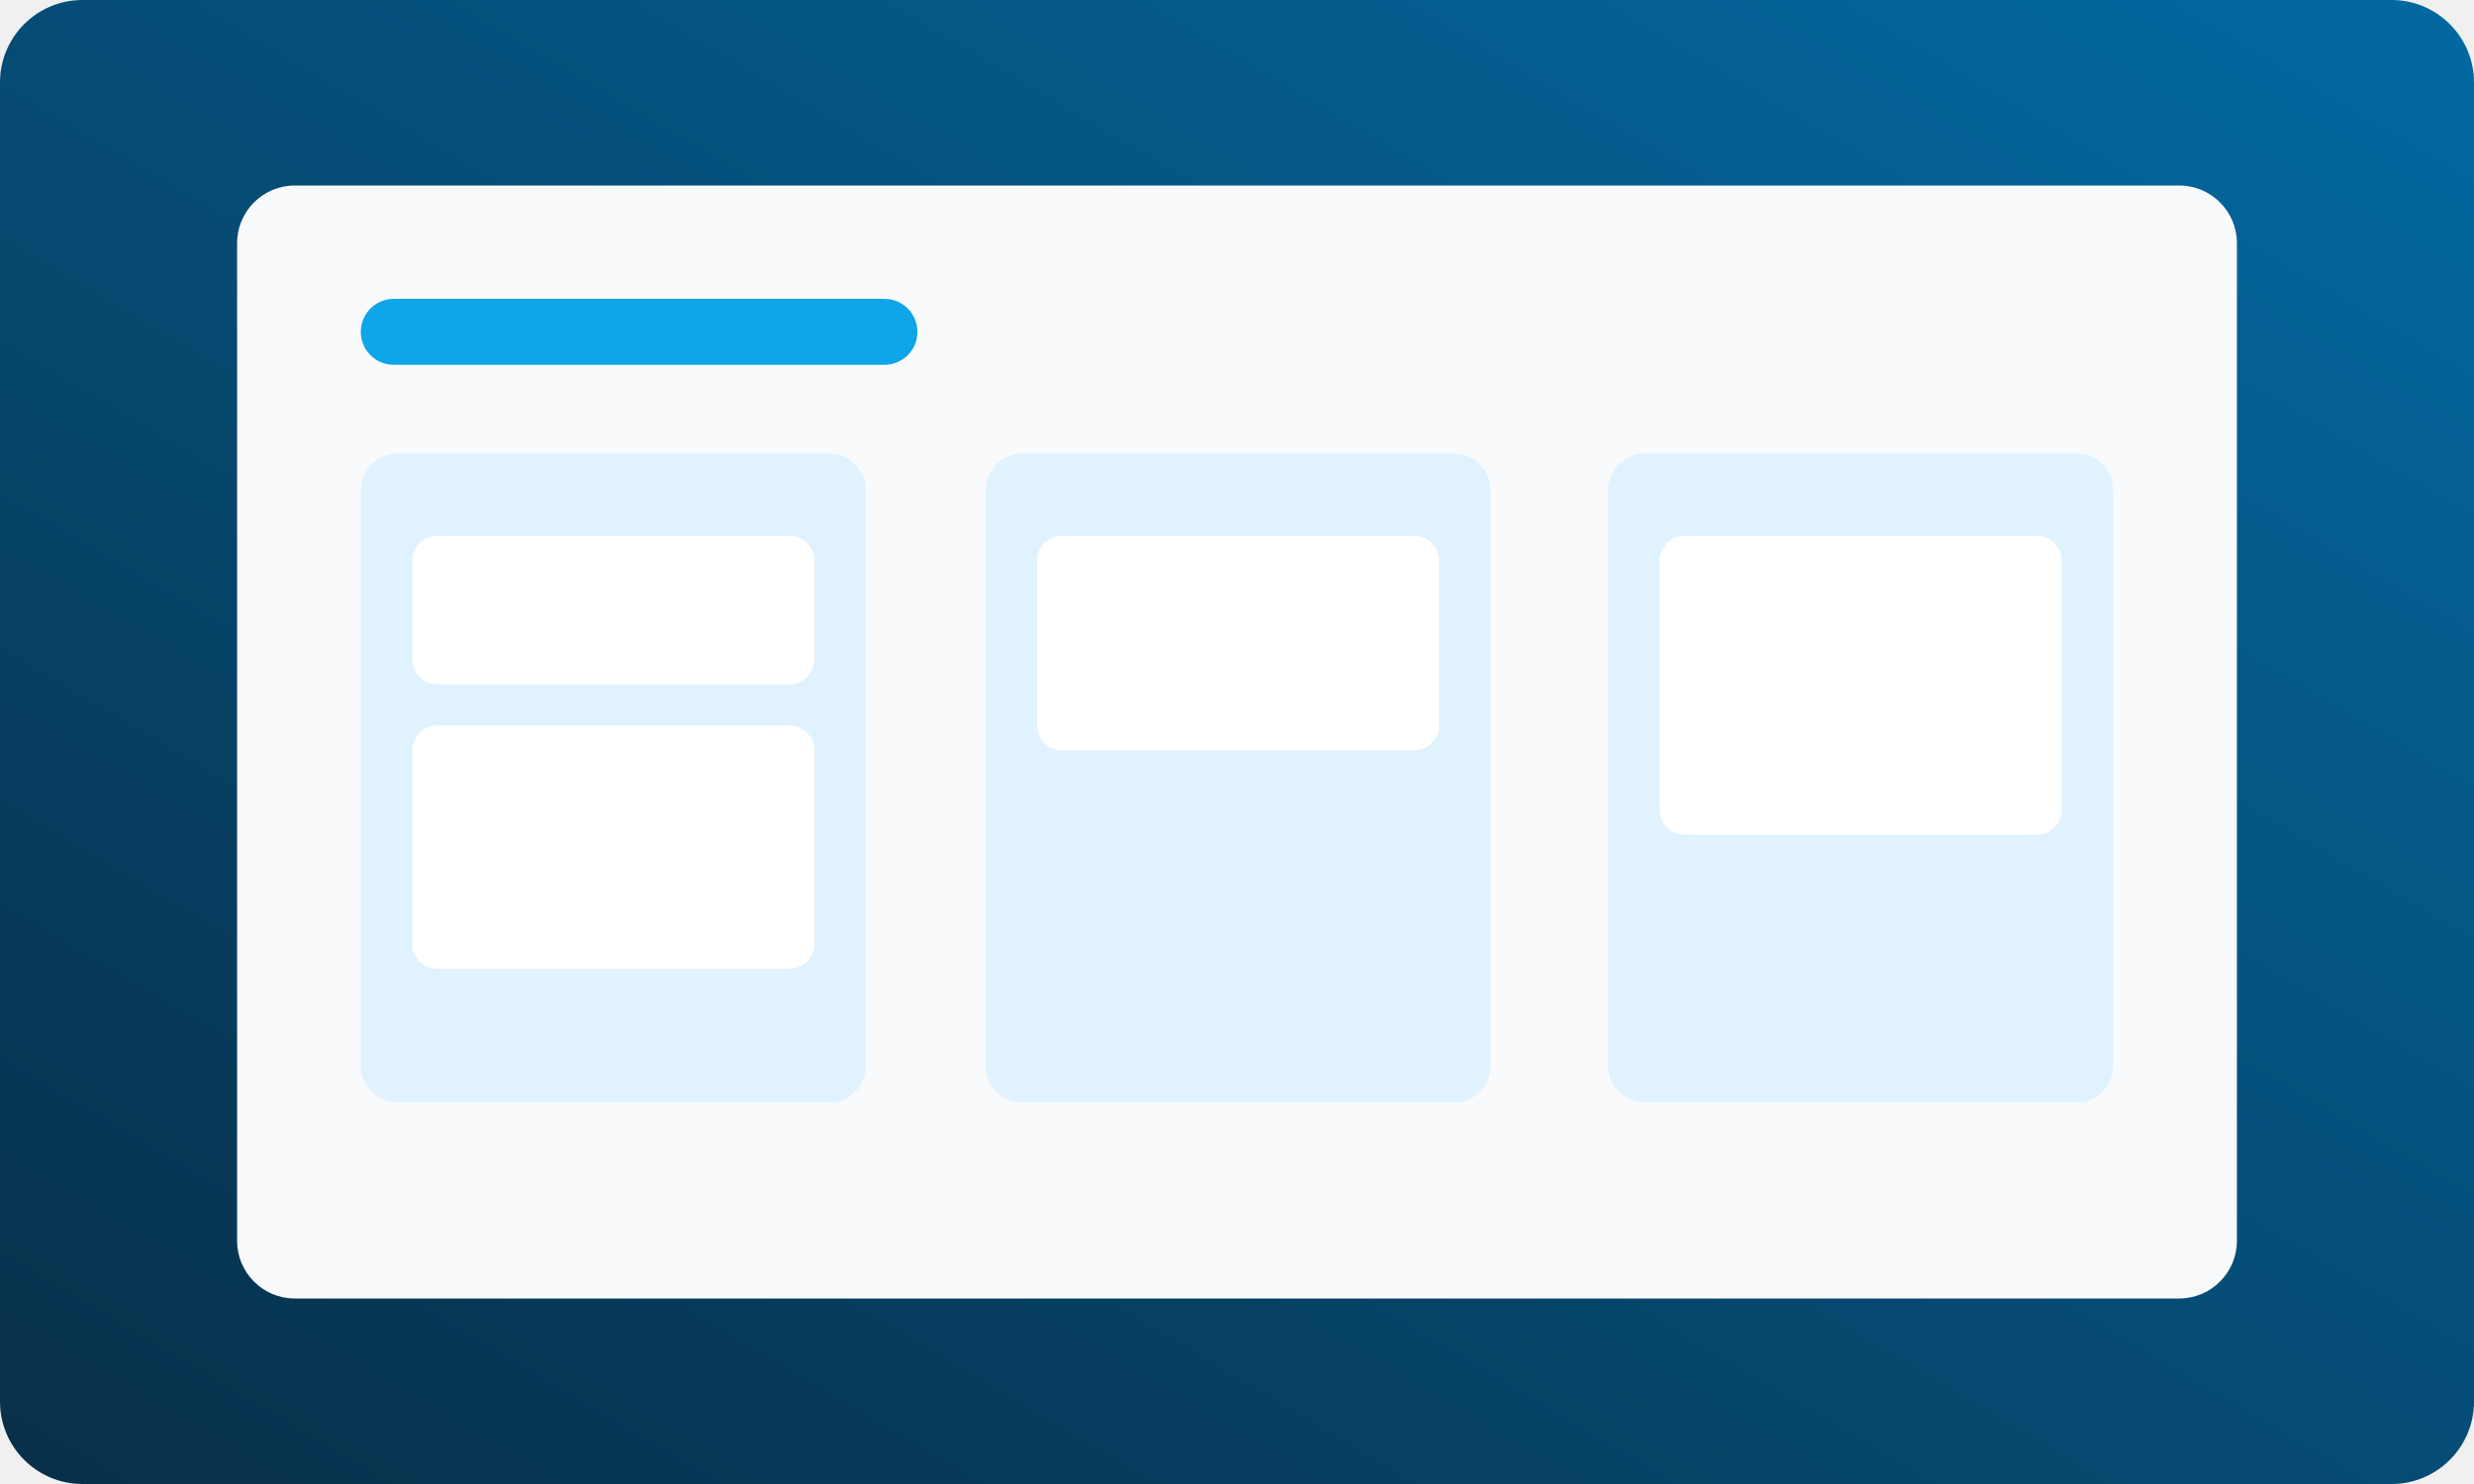
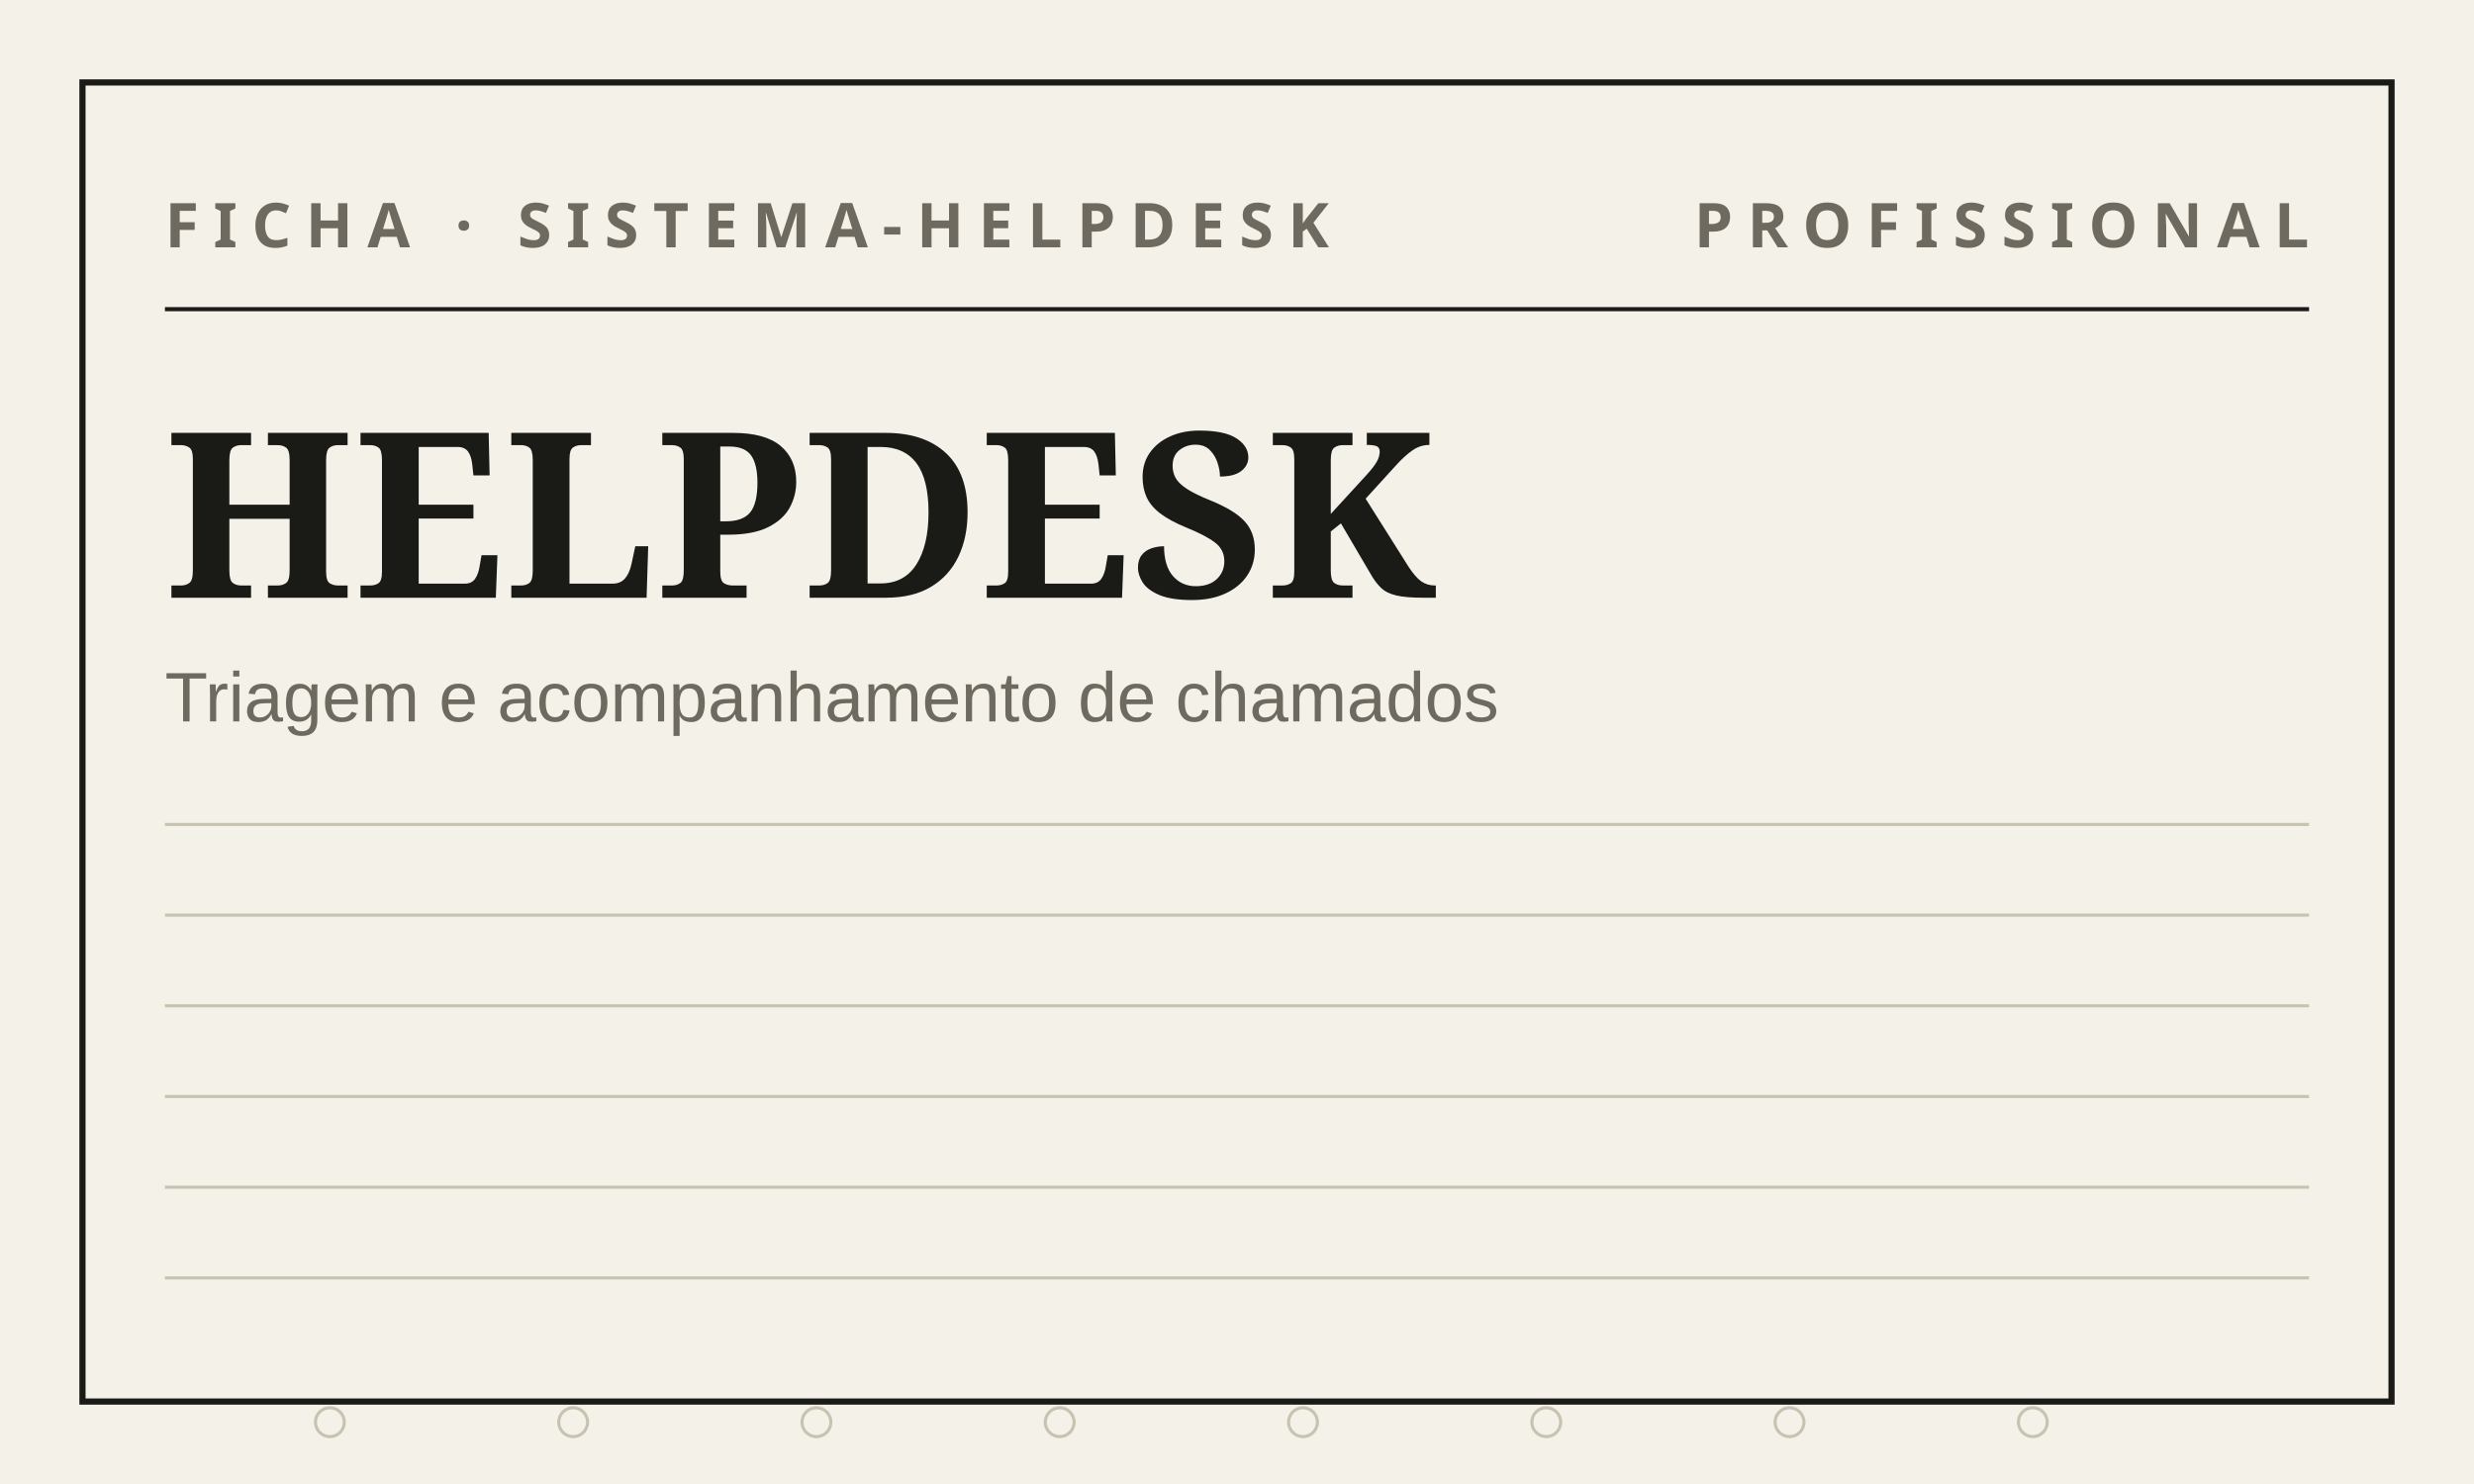
- <svg xmlns="http://www.w3.org/2000/svg" viewBox="0 0 1200 720" role="img" aria-labelledby="title desc">
-   <defs>
-     <linearGradient id="bg" x1="0" y1="1" x2="1" y2="0">
-       <stop stop-color="#082f49" />
-       <stop offset="1" stop-color="#0369a1" />
-     </linearGradient>
-   </defs>
-   <rect width="1200" height="720" rx="40" fill="url(#bg)" />
-   <rect x="115" y="90" width="970" height="540" rx="28" fill="#f8fafc" />
-   <rect x="175" y="145" width="270" height="32" rx="16" fill="#0ea5e9" />
-   <g fill="#e0f2fe">
-     <rect x="175" y="220" width="245" height="315" rx="18" />
-     <rect x="478" y="220" width="245" height="315" rx="18" />
-     <rect x="780" y="220" width="245" height="315" rx="18" />
-   </g>
-   <g fill="#fff">
-     <rect x="200" y="260" width="195" height="72" rx="12" />
-     <rect x="200" y="352" width="195" height="118" rx="12" />
-     <rect x="503" y="260" width="195" height="104" rx="12" />
-     <rect x="805" y="260" width="195" height="145" rx="12" />
-   </g>
+ <svg xmlns="http://www.w3.org/2000/svg" viewBox="0 0 1200 720" role="img" aria-labelledby="t-sistema-helpdesk d-sistema-helpdesk">
+   <rect width="1200" height="720" fill="#f4f1e8" />
+   <rect x="40" y="40" width="1120" height="640" fill="none" stroke="#1a1a17" stroke-width="3" />
+   <line x1="80" y1="150" x2="1120" y2="150" stroke="#1a1a17" stroke-width="2" />
+   <text x="80" y="120" font-family="Archivo Narrow, Arial Narrow, sans-serif" font-size="30" font-weight="700" letter-spacing="7" fill="#6f6a5f">FICHA · SISTEMA-HELPDESK</text>
+   <text x="1120" y="120" text-anchor="end" font-family="Archivo Narrow, Arial Narrow, sans-serif" font-size="30" font-weight="700" letter-spacing="7" fill="#6f6a5f">PROFISSIONAL</text>
+   <text x="80" y="290" font-family="Zilla Slab, Georgia, serif" font-size="112" font-weight="700" fill="#1a1a17">HELPDESK</text>
+   <text x="80" y="350" font-family="Archivo, Arial, sans-serif" font-size="34" fill="#6f6a5f">Triagem e acompanhamento de chamados</text>
+   <line x1="80" y1="400" x2="1120" y2="400" stroke="#c8c2b0" stroke-width="1.5" />
+   <line x1="80" y1="444" x2="1120" y2="444" stroke="#c8c2b0" stroke-width="1.5" />
+   <line x1="80" y1="488" x2="1120" y2="488" stroke="#c8c2b0" stroke-width="1.5" />
+   <line x1="80" y1="532" x2="1120" y2="532" stroke="#c8c2b0" stroke-width="1.5" />
+   <line x1="80" y1="576" x2="1120" y2="576" stroke="#c8c2b0" stroke-width="1.5" />
+   <line x1="80" y1="620" x2="1120" y2="620" stroke="#c8c2b0" stroke-width="1.5" />
+   <circle cx="160" cy="690" r="7" fill="none" stroke="#c8c2b0" stroke-width="1.5" />
+   <circle cx="278" cy="690" r="7" fill="none" stroke="#c8c2b0" stroke-width="1.5" />
+   <circle cx="396" cy="690" r="7" fill="none" stroke="#c8c2b0" stroke-width="1.5" />
+   <circle cx="514" cy="690" r="7" fill="none" stroke="#c8c2b0" stroke-width="1.5" />
+   <circle cx="632" cy="690" r="7" fill="none" stroke="#c8c2b0" stroke-width="1.5" />
+   <circle cx="750" cy="690" r="7" fill="none" stroke="#c8c2b0" stroke-width="1.5" />
+   <circle cx="868" cy="690" r="7" fill="none" stroke="#c8c2b0" stroke-width="1.5" />
+   <circle cx="986" cy="690" r="7" fill="none" stroke="#c8c2b0" stroke-width="1.5" />
</svg>
